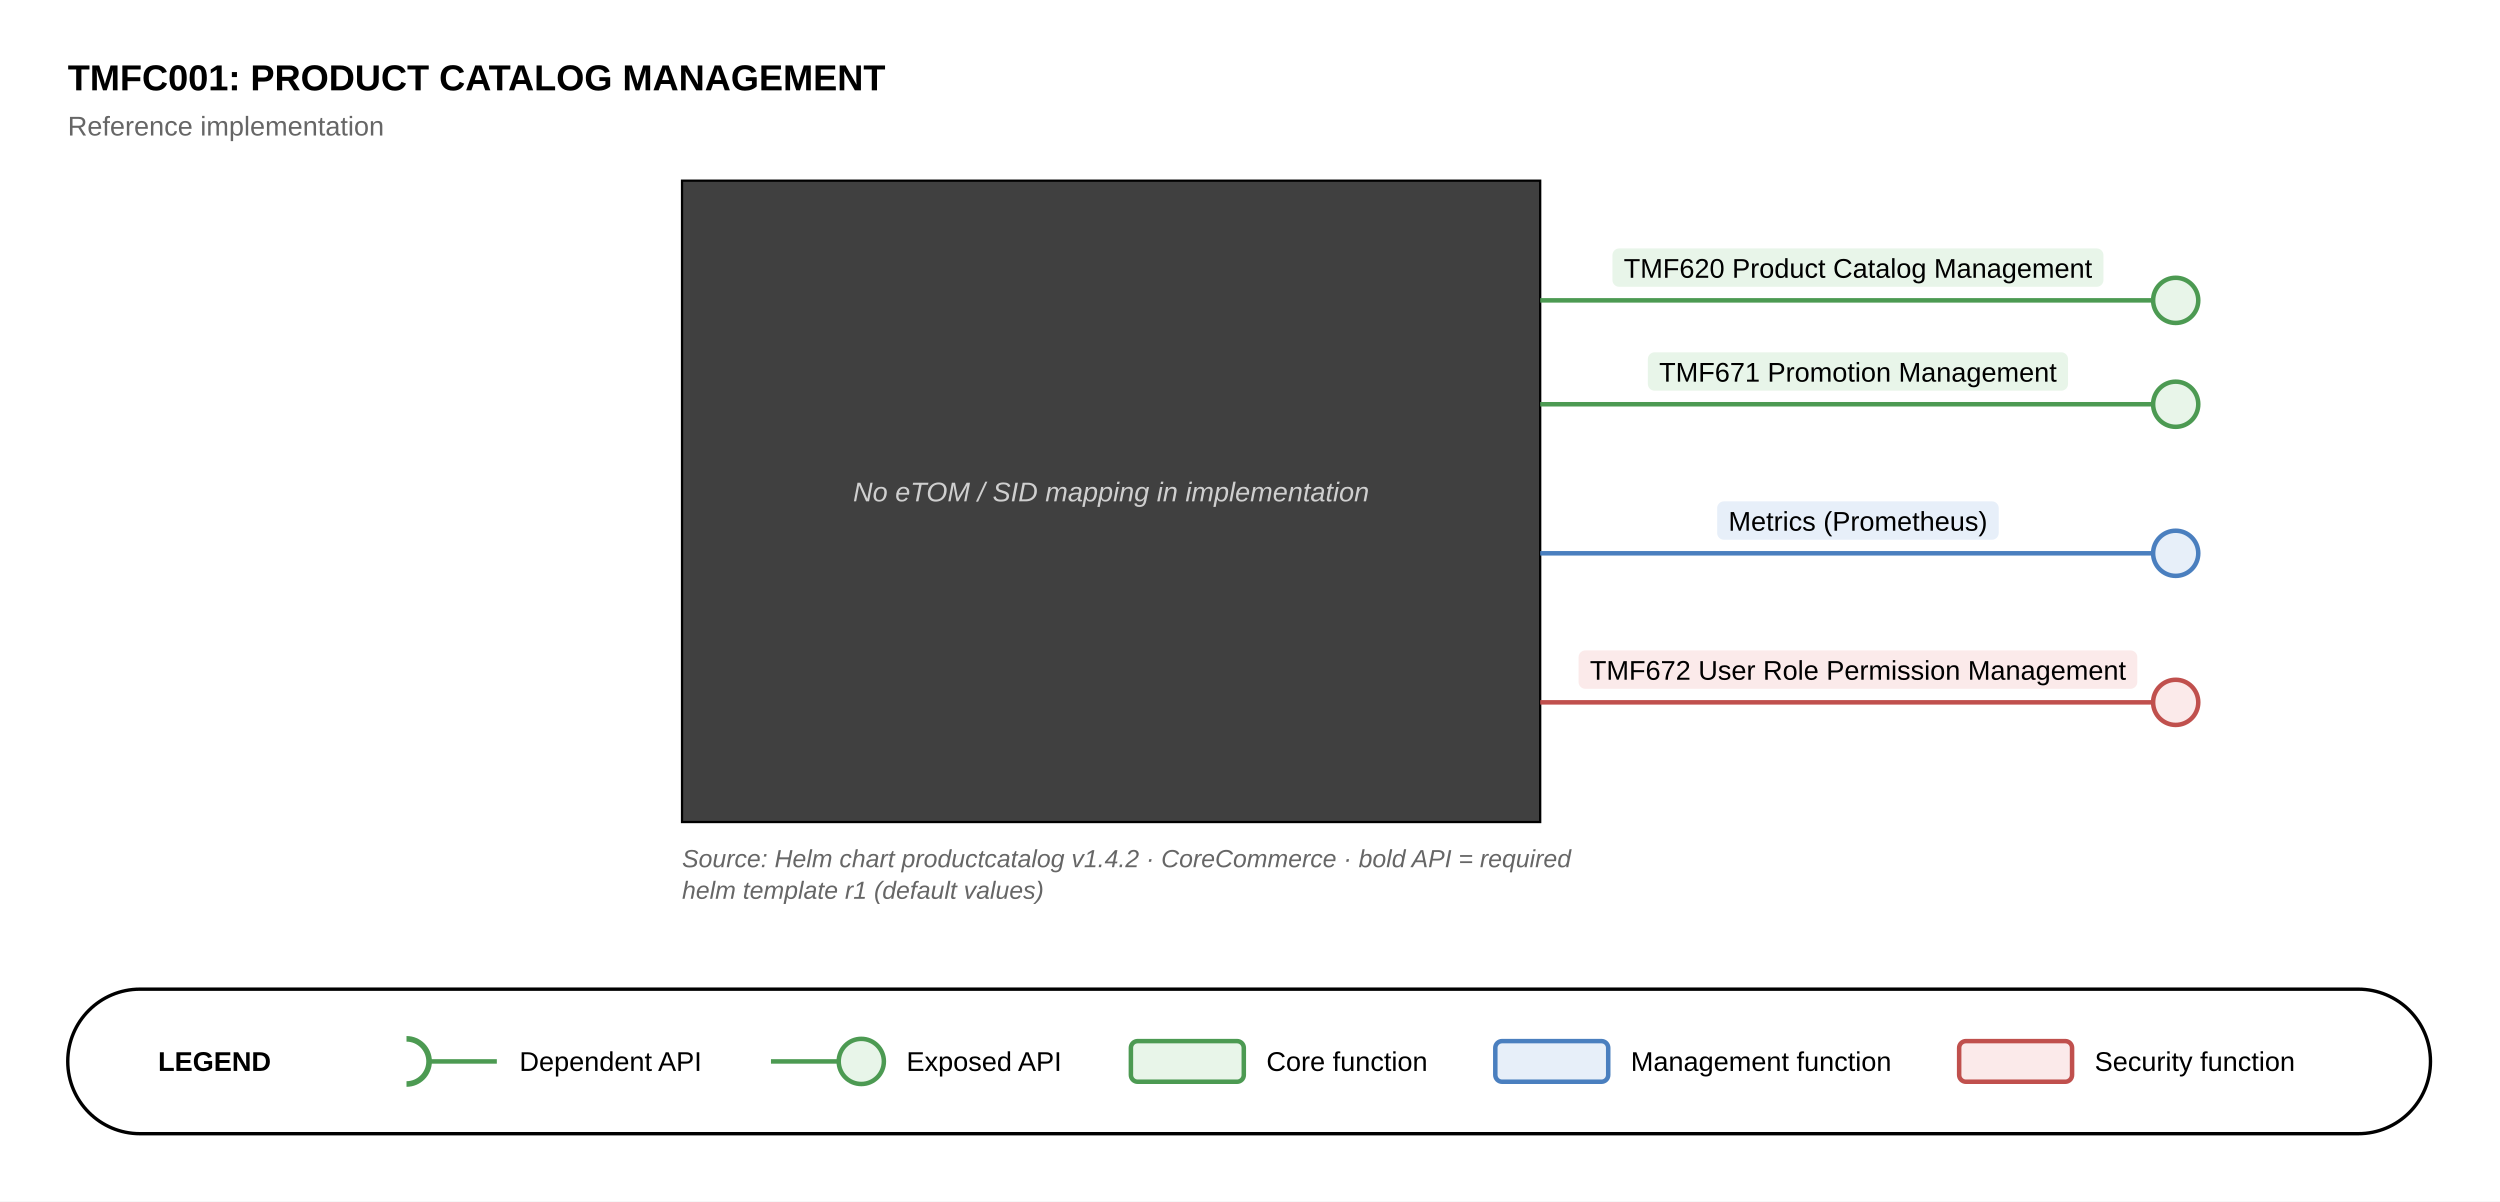
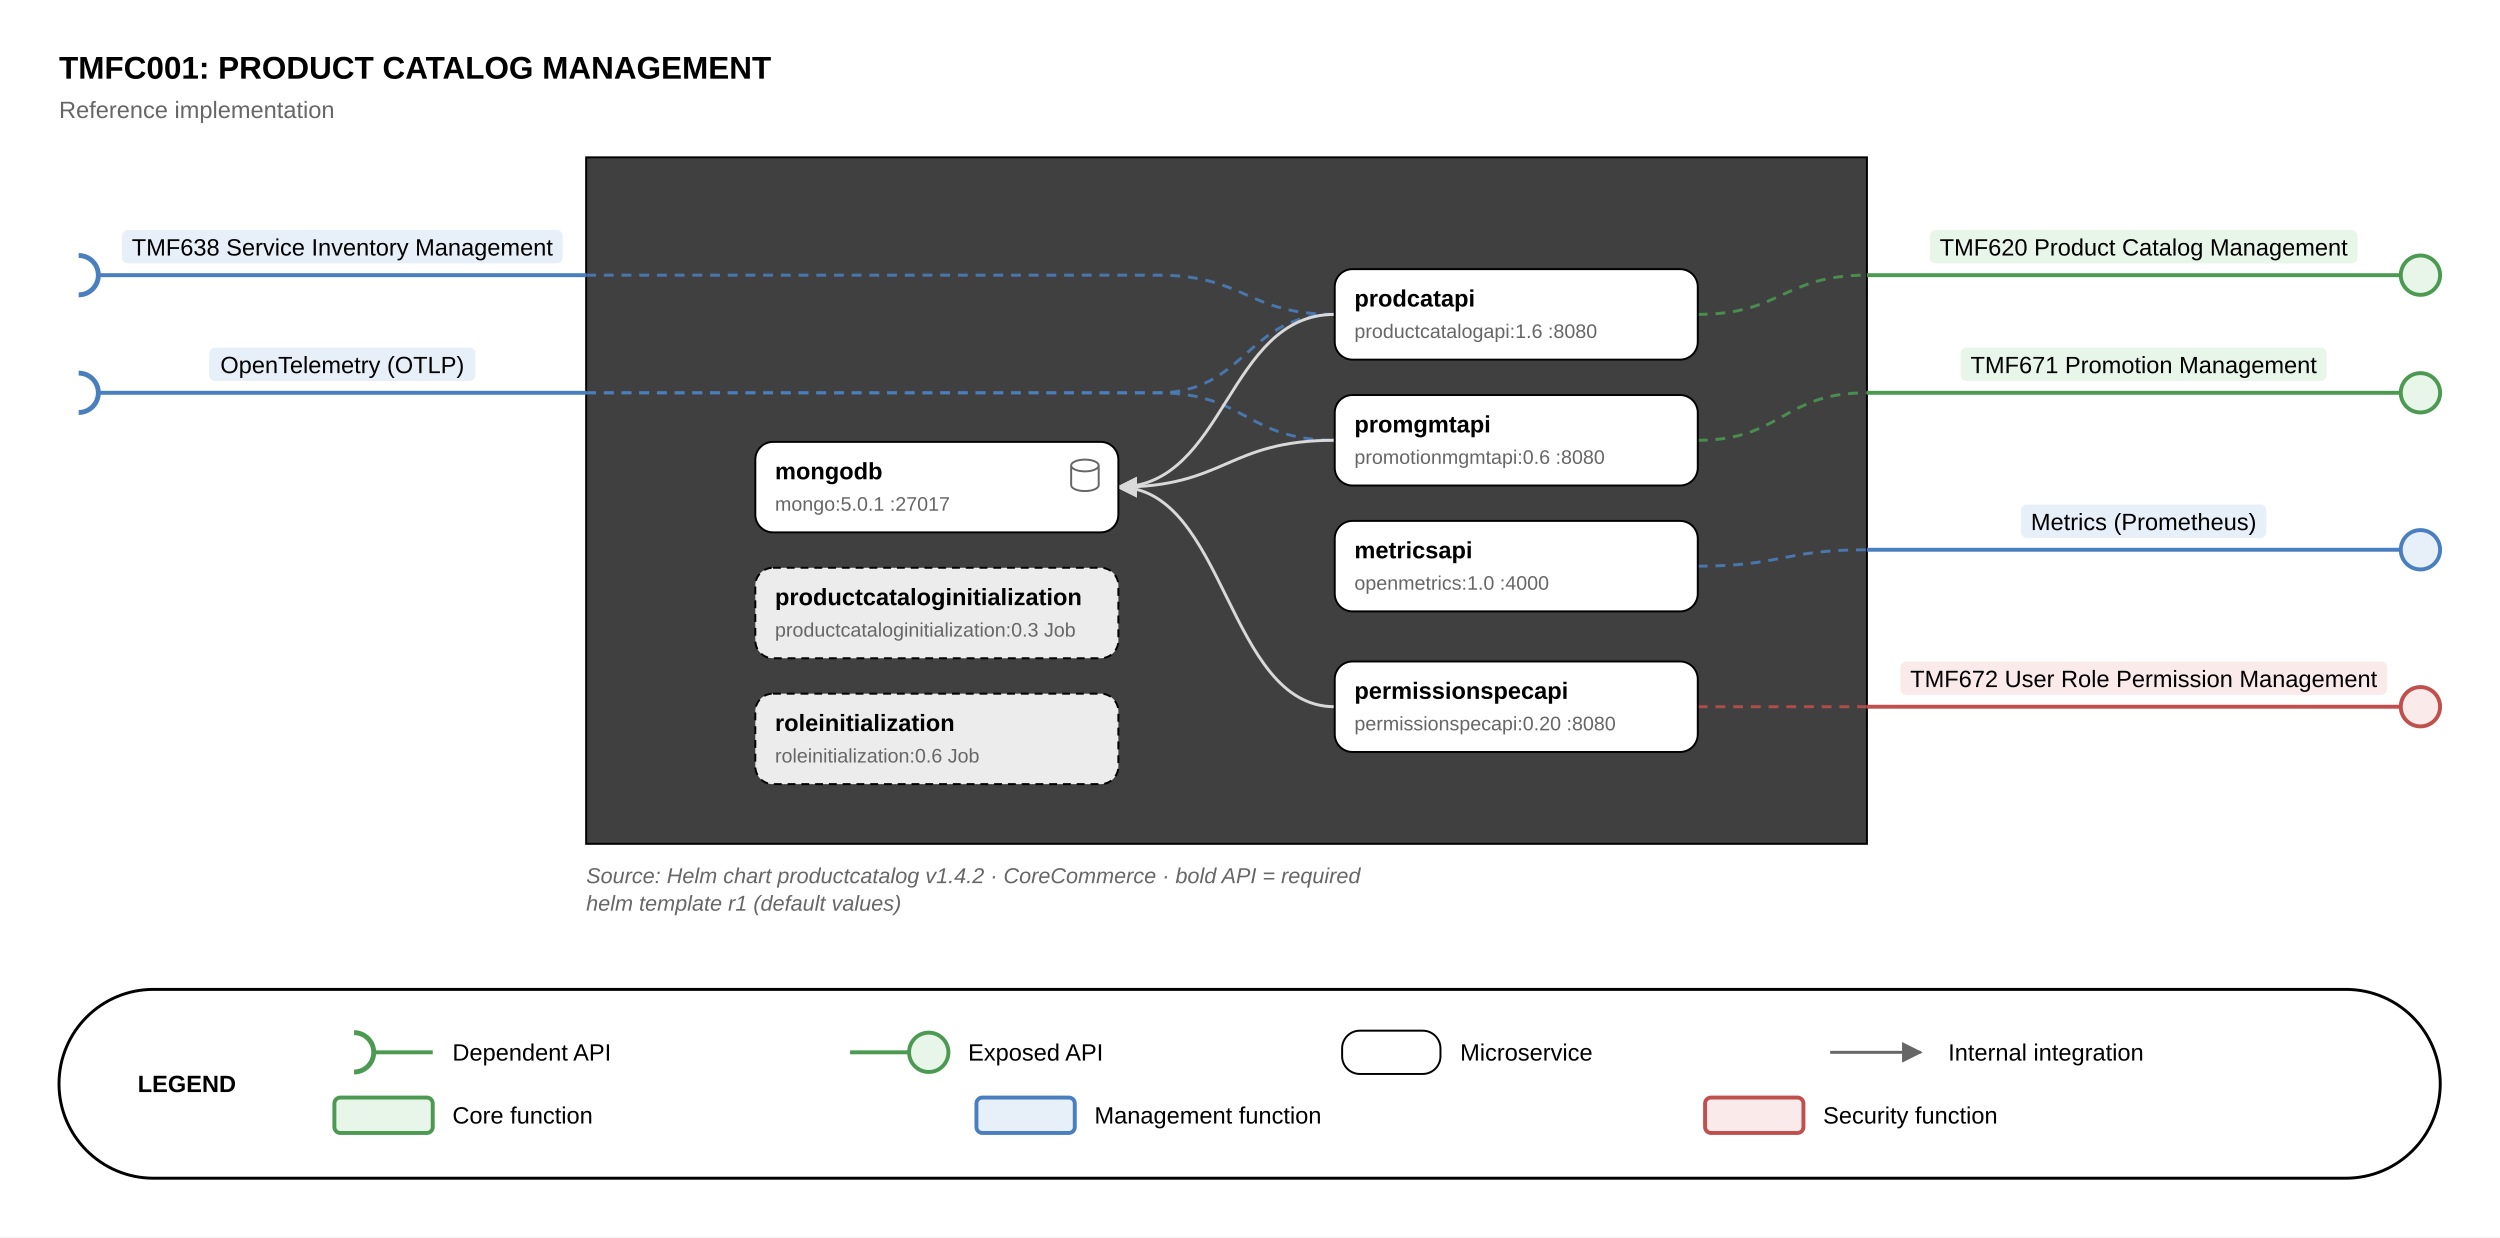
- <svg xmlns="http://www.w3.org/2000/svg" version="1.1" width="1107" height="532" viewBox="0 0 1107 532" font-family="Arial, Helvetica, sans-serif" font-size="12">
+ <svg xmlns="http://www.w3.org/2000/svg" version="1.1" width="1271" height="629" viewBox="0 0 1271 629" font-family="Arial, Helvetica, sans-serif" font-size="12">
+   <defs>
+     <marker id="arrow-internal" viewBox="0 0 10 10" refX="9" refY="5" markerWidth="7" markerHeight="7" orient="auto-start-reverse">
+       <path d="M0,0 L10,5 L0,10 Z" fill="#d9d9d9" />
+     </marker>
+     <marker id="arrow-legend" viewBox="0 0 10 10" refX="9" refY="5" markerWidth="7" markerHeight="7" orient="auto-start-reverse">
+       <path d="M0,0 L10,5 L0,10 Z" fill="#666666" />
+     </marker>
+   </defs>
  <rect width="100%" height="100%" fill="#ffffff" />
  <text x="30" y="40" font-size="16" font-weight="bold" fill="#000000">TMFC001: PRODUCT CATALOG MANAGEMENT</text>
  <text x="30" y="60" fill="#666666">Reference implementation</text>
-   <g id="component" transform="translate(302,80)">
-     <rect width="380" height="284" fill="#404040" stroke="#000000" />
-     <text x="190" y="142" text-anchor="middle" font-style="italic" fill="#cfcfcf">No eTOM / SID mapping in implementation</text>
+   <g id="component" transform="translate(298,80)">
+     <rect width="651.149" height="349" fill="#404040" stroke="#000000" />
+     <g id="microservices">
+       <g id="api-links">
+         <path class="api-link" data-api="exposed:core:TMF620" data-from="prodcatapi" fill="none" stroke="#4c9a52" stroke-opacity="0.85" stroke-width="1.5" stroke-dasharray="5 4" d="M565.149,79.833 C608.149,79.833 608.149,59.9 651.149,59.9" />
+         <path class="api-link" data-api="exposed:core:TMF671" data-from="promgmtapi" fill="none" stroke="#4c9a52" stroke-opacity="0.85" stroke-width="1.5" stroke-dasharray="5 4" d="M565.149,143.833 C608.149,143.833 608.149,119.7 651.149,119.7" />
+         <path class="api-link" data-api="exposed:management:metrics" data-from="metricsapi" fill="none" stroke="#4a7fbf" stroke-opacity="0.85" stroke-width="1.5" stroke-dasharray="5 4" d="M565.149,207.833 C608.149,207.833 608.149,199.5 651.149,199.5" />
+         <path class="api-link" data-api="exposed:security:TMF672" data-from="permissionspecapi" fill="none" stroke="#c0504d" stroke-opacity="0.85" stroke-width="1.5" stroke-dasharray="5 4" d="M565.149,279.3 C608.149,279.3 608.149,279.3 651.149,279.3" />
+         <path class="api-link" data-api="dependent:management:opentelemetry" data-from="prodcatapi" fill="none" stroke="#4a7fbf" stroke-opacity="0.85" stroke-width="1.5" stroke-dasharray="5 4" d="M0,119.7 H290.575 C335.575,119.7 335.575,79.833 380.575,79.833" />
+         <path class="api-link" data-api="dependent:management:TMF638" data-from="prodcatapi" fill="none" stroke="#4a7fbf" stroke-opacity="0.85" stroke-width="1.5" stroke-dasharray="5 4" d="M0,59.9 H290.575 C335.575,59.9 335.575,79.833 380.575,79.833" />
+         <path class="api-link" data-api="dependent:management:opentelemetry" data-from="promgmtapi" fill="none" stroke="#4a7fbf" stroke-opacity="0.85" stroke-width="1.5" stroke-dasharray="5 4" d="M0,119.7 H290.575 C335.575,119.7 335.575,143.833 380.575,143.833" />
+       </g>
+       <g id="internal-links">
+         <path class="internal-link" data-from="prodcatapi" data-to="mongodb" fill="none" stroke="#d9d9d9" stroke-width="1.5" marker-end="url(#arrow-internal)" d="M380.575,79.833 C325.575,79.833 325.575,167.656 270.575,167.656" />
+         <path class="internal-link" data-from="promgmtapi" data-to="mongodb" fill="none" stroke="#d9d9d9" stroke-width="1.5" marker-end="url(#arrow-internal)" d="M380.575,143.833 C325.575,143.833 325.575,167.656 270.575,167.656" />
+         <path class="internal-link" data-from="permissionspecapi" data-to="mongodb" fill="none" stroke="#d9d9d9" stroke-width="1.5" marker-end="url(#arrow-internal)" d="M380.575,279.3 C325.575,279.3 325.575,167.656 270.575,167.656" />
+       </g>
+       <g id="workloads">
+         <g class="microservice" data-name="metricsapi" data-role="service" transform="translate(380.5747,184.8333)">
+           <rect width="184.575" height="46" rx="9" fill="#ffffff" stroke="#000000" />
+           <text x="10" y="19" font-weight="bold" fill="#000000">metricsapi</text>
+           <text x="10" y="35" font-size="10" fill="#666666">openmetrics:1.0  :4000</text>
+         </g>
+         <g class="microservice" data-name="permissionspecapi" data-role="service" transform="translate(380.5747,256.3)">
+           <rect width="184.575" height="46" rx="9" fill="#ffffff" stroke="#000000" />
+           <text x="10" y="19" font-weight="bold" fill="#000000">permissionspecapi</text>
+           <text x="10" y="35" font-size="10" fill="#666666">permissionspecapi:0.20  :8080</text>
+         </g>
+         <g class="microservice" data-name="prodcatapi" data-role="service" transform="translate(380.5747,56.83333)">
+           <rect width="184.575" height="46" rx="9" fill="#ffffff" stroke="#000000" />
+           <text x="10" y="19" font-weight="bold" fill="#000000">prodcatapi</text>
+           <text x="10" y="35" font-size="10" fill="#666666">productcatalogapi:1.6  :8080</text>
+         </g>
+         <g class="microservice" data-name="promgmtapi" data-role="service" transform="translate(380.5747,120.8333)">
+           <rect width="184.575" height="46" rx="9" fill="#ffffff" stroke="#000000" />
+           <text x="10" y="19" font-weight="bold" fill="#000000">promgmtapi</text>
+           <text x="10" y="35" font-size="10" fill="#666666">promotionmgmtapi:0.6  :8080</text>
+         </g>
+         <g class="microservice" data-name="mongodb" data-role="database" transform="translate(86,144.6556)">
+           <rect width="184.575" height="46" rx="9" fill="#ffffff" stroke="#000000" />
+           <text x="10" y="19" font-weight="bold" fill="#000000">mongodb</text>
+           <text x="10" y="35" font-size="10" fill="#666666">mongo:5.0.1  :27017</text>
+           <path transform="translate(160.5747,9)" fill="none" stroke="#666666" d="M0,3 A7,3 0 0 1 14,3 V13 A7,3 0 0 1 0,13 Z M0,3 A7,3 0 0 0 14,3" />
+         </g>
+         <g class="microservice" data-name="productcataloginitialization" data-role="job" transform="translate(86,208.6556)">
+           <rect width="184.575" height="46" rx="9" fill="#ececec" stroke="#000000" stroke-dasharray="4 3" />
+           <text x="10" y="19" font-weight="bold" fill="#000000">productcataloginitialization</text>
+           <text x="10" y="35" font-size="10" fill="#666666">productcataloginitialization:0.3  Job</text>
+         </g>
+         <g class="microservice" data-name="roleinitialization" data-role="job" transform="translate(86,272.6556)">
+           <rect width="184.575" height="46" rx="9" fill="#ececec" stroke="#000000" stroke-dasharray="4 3" />
+           <text x="10" y="19" font-weight="bold" fill="#000000">roleinitialization</text>
+           <text x="10" y="35" font-size="10" fill="#666666">roleinitialization:0.6  Job</text>
+         </g>
+       </g>
+     </g>
    <g id="etoms" />
    <g id="sids" />
  </g>
-   <g id="dependent-apis" />
+   <g id="dependent-apis">
+     <g class="dependent-api" data-api="TMF638" data-function="management" transform="translate(30,139.9)">
+       <path fill="none" stroke="#4a7fbf" stroke-width="2.5" d="M10,-10 A10,10 0 0 1 10,10" />
+       <line x1="20" x2="268.08" y1="0" y2="0" stroke="#4a7fbf" stroke-width="2" />
+       <rect x="32" y="-23" width="224.08" height="17" rx="3" fill="#e7eff9" />
+       <text x="144.04" y="-10" text-anchor="middle" fill="#000000">TMF638 Service Inventory Management</text>
+     </g>
+     <g class="dependent-api" data-api="opentelemetry" data-function="management" transform="translate(30,199.7)">
+       <path fill="none" stroke="#4a7fbf" stroke-width="2.5" d="M10,-10 A10,10 0 0 1 10,10" />
+       <line x1="20" x2="268.08" y1="0" y2="0" stroke="#4a7fbf" stroke-width="2" />
+       <rect x="76.358" y="-23" width="135.364" height="17" rx="3" fill="#e7eff9" />
+       <text x="144.04" y="-10" text-anchor="middle" fill="#000000">OpenTelemetry (OTLP)</text>
+     </g>
+   </g>
  <g id="exposed-apis">
-     <g class="exposed-api" data-api="TMF620" data-function="core" transform="translate(682,133)">
+     <g class="exposed-api" data-api="TMF620" data-function="core" transform="translate(949.1494,139.9)">
      <line x1="0" x2="271.396" y1="0" y2="0" stroke="#4c9a52" stroke-width="2" />
      <circle cx="281.396" cy="0" r="10" fill="#e8f5e9" stroke="#4c9a52" stroke-width="2" />
      <rect x="31.988" y="-23" width="217.42" height="17" rx="3" fill="#e8f5e9" />
      <text x="140.698" y="-10" text-anchor="middle" fill="#000000">TMF620 Product Catalog Management</text>
    </g>
-     <g class="exposed-api" data-api="TMF671" data-function="core" transform="translate(682,179)">
+     <g class="exposed-api" data-api="TMF671" data-function="core" transform="translate(949.1494,199.7)">
      <line x1="0" x2="271.396" y1="0" y2="0" stroke="#4c9a52" stroke-width="2" />
      <circle cx="281.396" cy="0" r="10" fill="#e8f5e9" stroke="#4c9a52" stroke-width="2" />
      <rect x="47.666" y="-23" width="186.064" height="17" rx="3" fill="#e8f5e9" />
      <text x="140.698" y="-10" text-anchor="middle" fill="#000000">TMF671 Promotion Management</text>
    </g>
-     <g class="exposed-api" data-api="metrics" data-function="management" transform="translate(682,245)">
+     <g class="exposed-api" data-api="metrics" data-function="management" transform="translate(949.1494,279.5)">
      <line x1="0" x2="271.396" y1="0" y2="0" stroke="#4a7fbf" stroke-width="2" />
      <circle cx="281.396" cy="0" r="10" fill="#e7eff9" stroke="#4a7fbf" stroke-width="2" />
      <rect x="78.356" y="-23" width="124.684" height="17" rx="3" fill="#e7eff9" />
      <text x="140.698" y="-10" text-anchor="middle" fill="#000000">Metrics (Prometheus)</text>
    </g>
-     <g class="exposed-api" data-api="TMF672" data-function="security" transform="translate(682,311)">
+     <g class="exposed-api" data-api="TMF672" data-function="security" transform="translate(949.1494,359.3)">
      <line x1="0" x2="271.396" y1="0" y2="0" stroke="#c0504d" stroke-width="2" />
      <circle cx="281.396" cy="0" r="10" fill="#fbeaea" stroke="#c0504d" stroke-width="2" />
      <rect x="17" y="-23" width="247.396" height="17" rx="3" fill="#fbeaea" />
      <text x="140.698" y="-10" text-anchor="middle" fill="#000000">TMF672 User Role Permission Management</text>
    </g>
  </g>
-   <text x="302" y="384" font-style="italic" font-size="11" fill="#666666">Source: Helm chart productcatalog v1.4.2 · CoreCommerce · bold API = required</text>
-   <text x="302" y="398" font-style="italic" font-size="11" fill="#666666">helm template r1 (default values)</text>
-   <g id="legend" transform="translate(30,438)">
-     <rect width="1046.216" height="64" rx="32" fill="#ffffff" stroke="#000000" stroke-width="1.5" />
-     <text x="40" y="32" dy="0.35em" font-weight="bold">LEGEND</text>
+   <text x="298" y="449" font-style="italic" font-size="11" fill="#666666">Source: Helm chart productcatalog v1.4.2 · CoreCommerce · bold API = required</text>
+   <text x="298" y="463" font-style="italic" font-size="11" fill="#666666">helm template r1 (default values)</text>
+   <g id="legend" transform="translate(30,503)">
+     <rect width="1210.625" height="96" rx="48" fill="#ffffff" stroke="#000000" stroke-width="1.5" />
+     <text x="40" y="48" dy="0.35em" font-weight="bold">LEGEND</text>
    <g transform="translate(140,32)">
      <path fill="none" stroke="#4c9a52" stroke-width="2.5" d="M10,-10 A10,10 0 0 1 10,10" />
      <line x1="20" x2="50" stroke="#4c9a52" stroke-width="2" />
      <text x="60" dy="0.35em" fill="#000000">Dependent API</text>
    </g>
-     <g transform="translate(311.384,32)">
+     <g transform="translate(402.1723,32)">
      <line x1="0" x2="30" stroke="#4c9a52" stroke-width="2" />
      <circle cx="40" r="10" fill="#e8f5e9" stroke="#4c9a52" stroke-width="2" />
      <text x="60" dy="0.35em" fill="#000000">Exposed API</text>
    </g>
-     <g transform="translate(470.756,32)">
+     <g transform="translate(652.3327,32)">
+       <rect x="0" y="-11" width="50" height="22" rx="9" fill="#ffffff" stroke="#000000" />
+       <text x="60" dy="0.35em" fill="#000000">Microservice</text>
+     </g>
+     <g transform="translate(900.453,32)">
+       <line x1="0" x2="46" stroke="#666666" stroke-width="1.5" marker-end="url(#arrow-legend)" />
+       <text x="60" dy="0.35em" fill="#000000">Internal integration</text>
+     </g>
+     <g transform="translate(140,64)">
      <rect x="0" y="-9" width="50" height="18" rx="3" fill="#e8f5e9" stroke="#4c9a52" stroke-width="2" />
      <text x="60" dy="0.35em" fill="#000000">Core function</text>
    </g>
-     <g transform="translate(632.12,32)">
+     <g transform="translate(466.4191,64)">
      <rect x="0" y="-9" width="50" height="18" rx="3" fill="#e7eff9" stroke="#4a7fbf" stroke-width="2" />
      <text x="60" dy="0.35em" fill="#000000">Management function</text>
    </g>
-     <g transform="translate(837.512,32)">
+     <g transform="translate(836.8662,64)">
      <rect x="0" y="-9" width="50" height="18" rx="3" fill="#fbeaea" stroke="#c0504d" stroke-width="2" />
      <text x="60" dy="0.35em" fill="#000000">Security function</text>
    </g>
  </g>
</svg>
